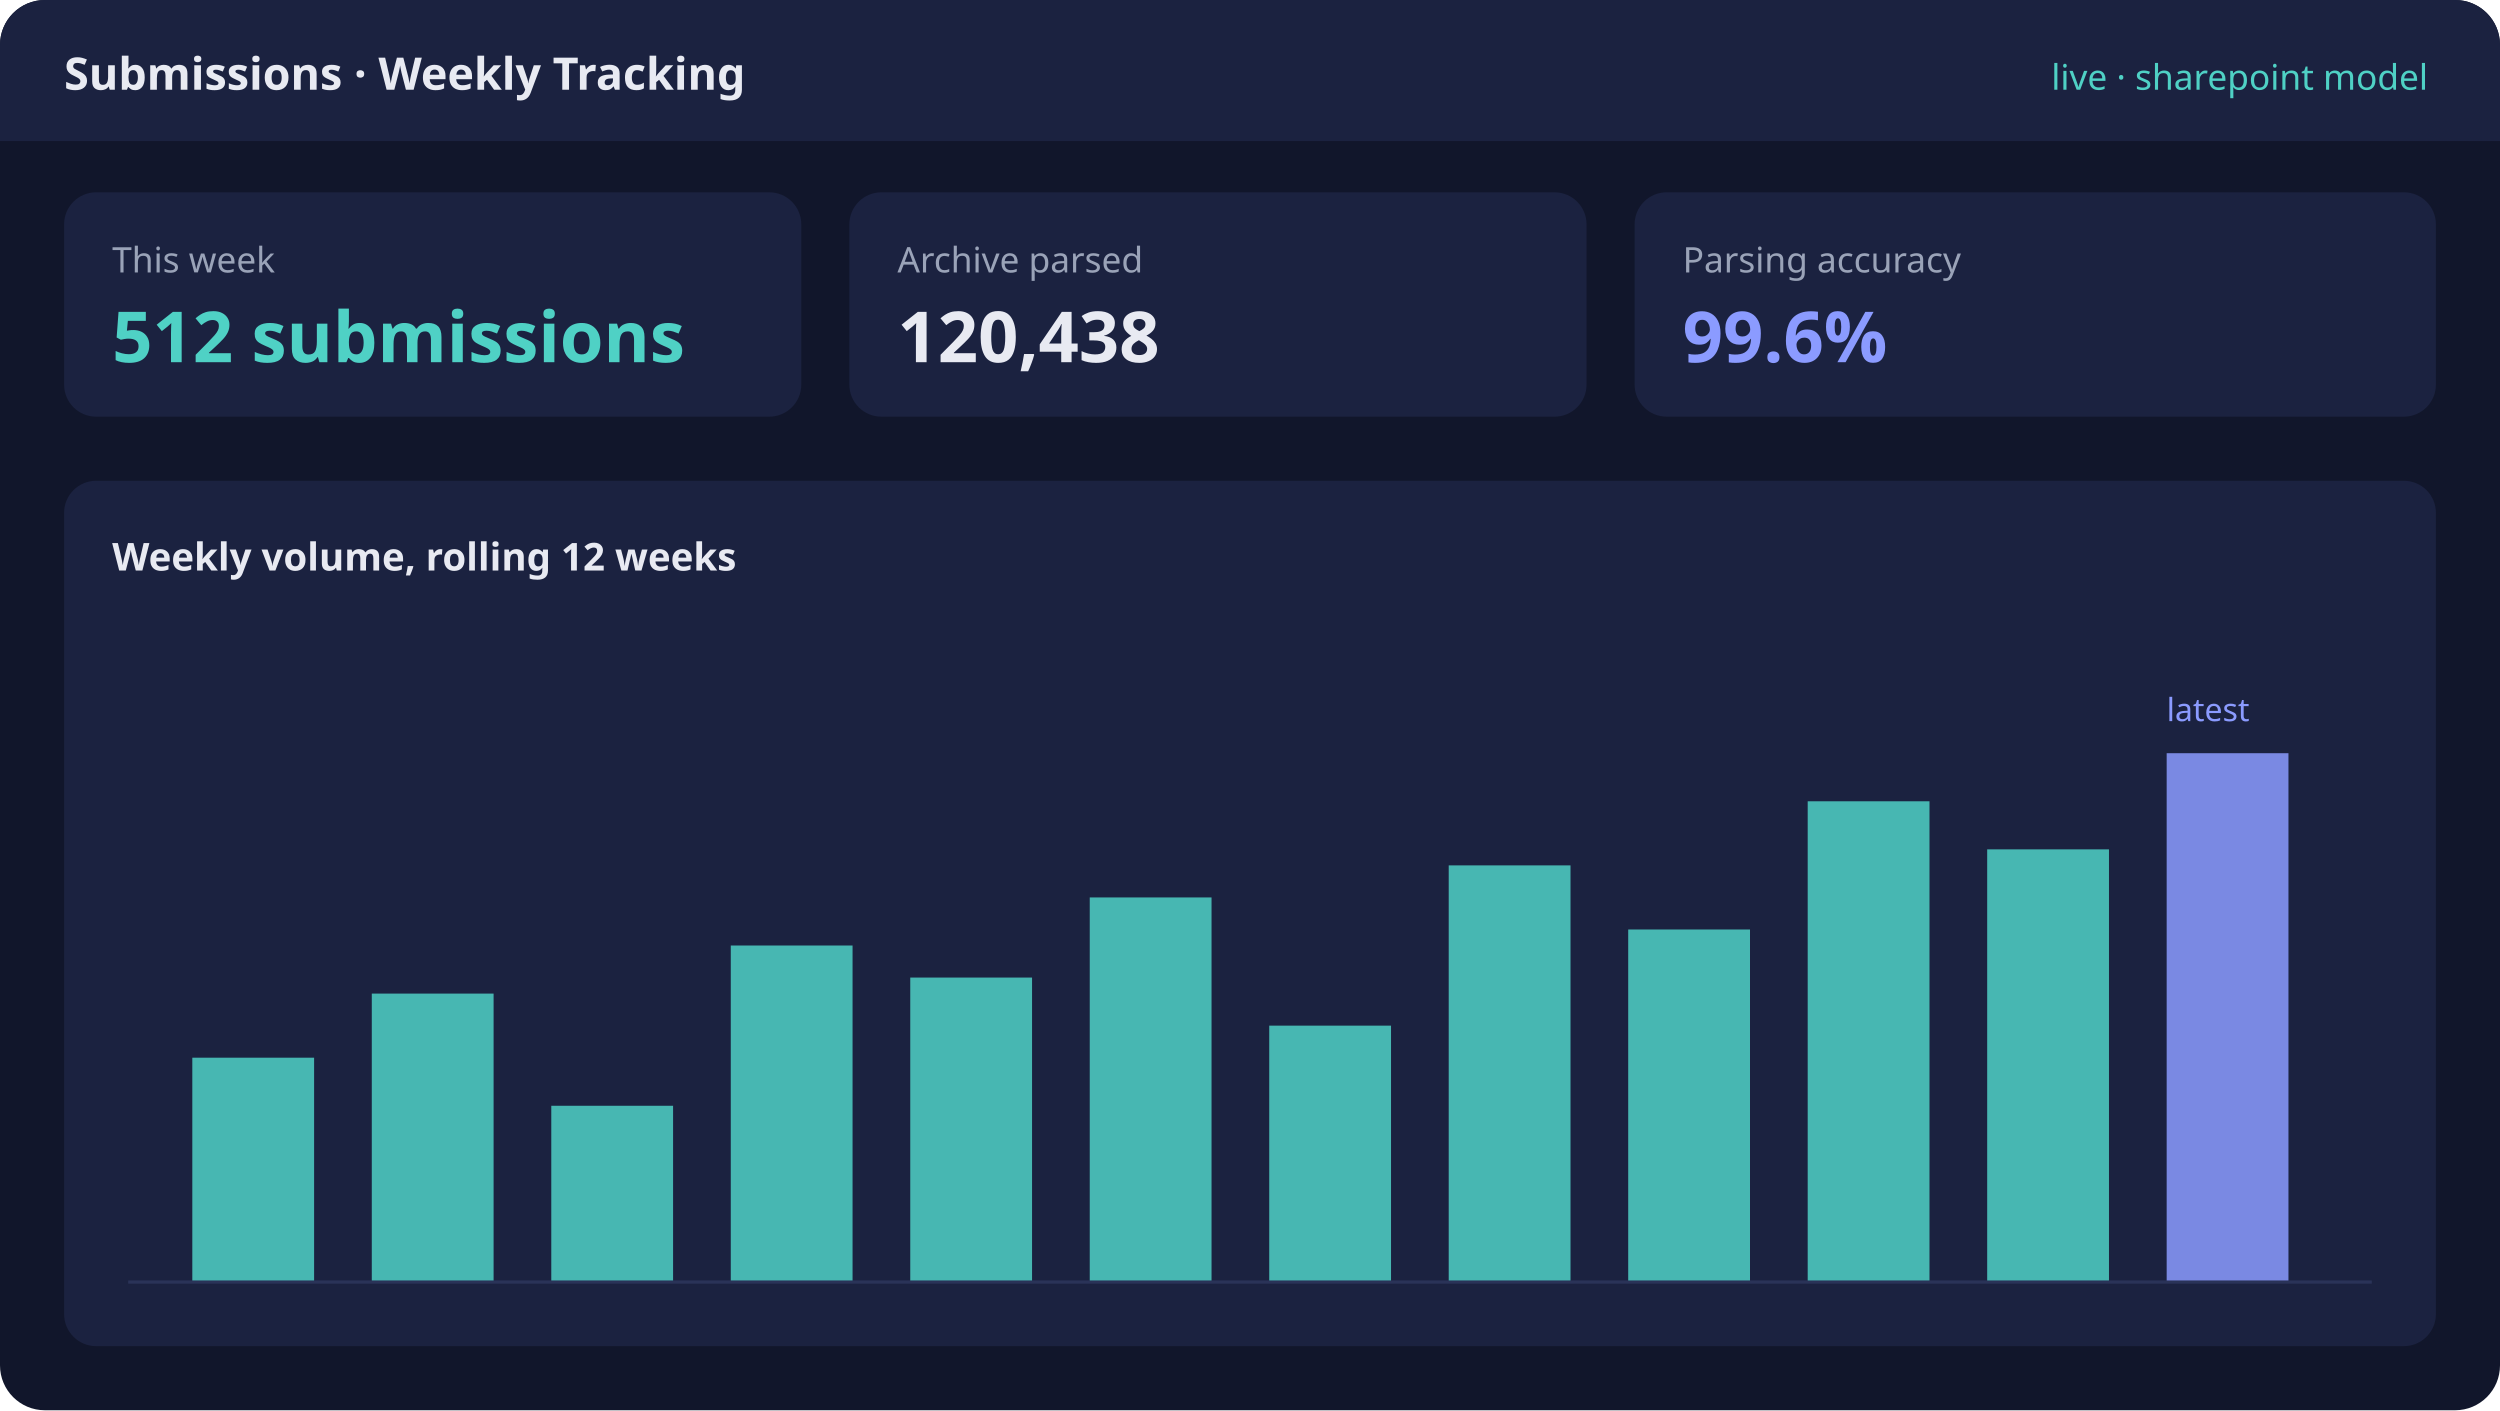
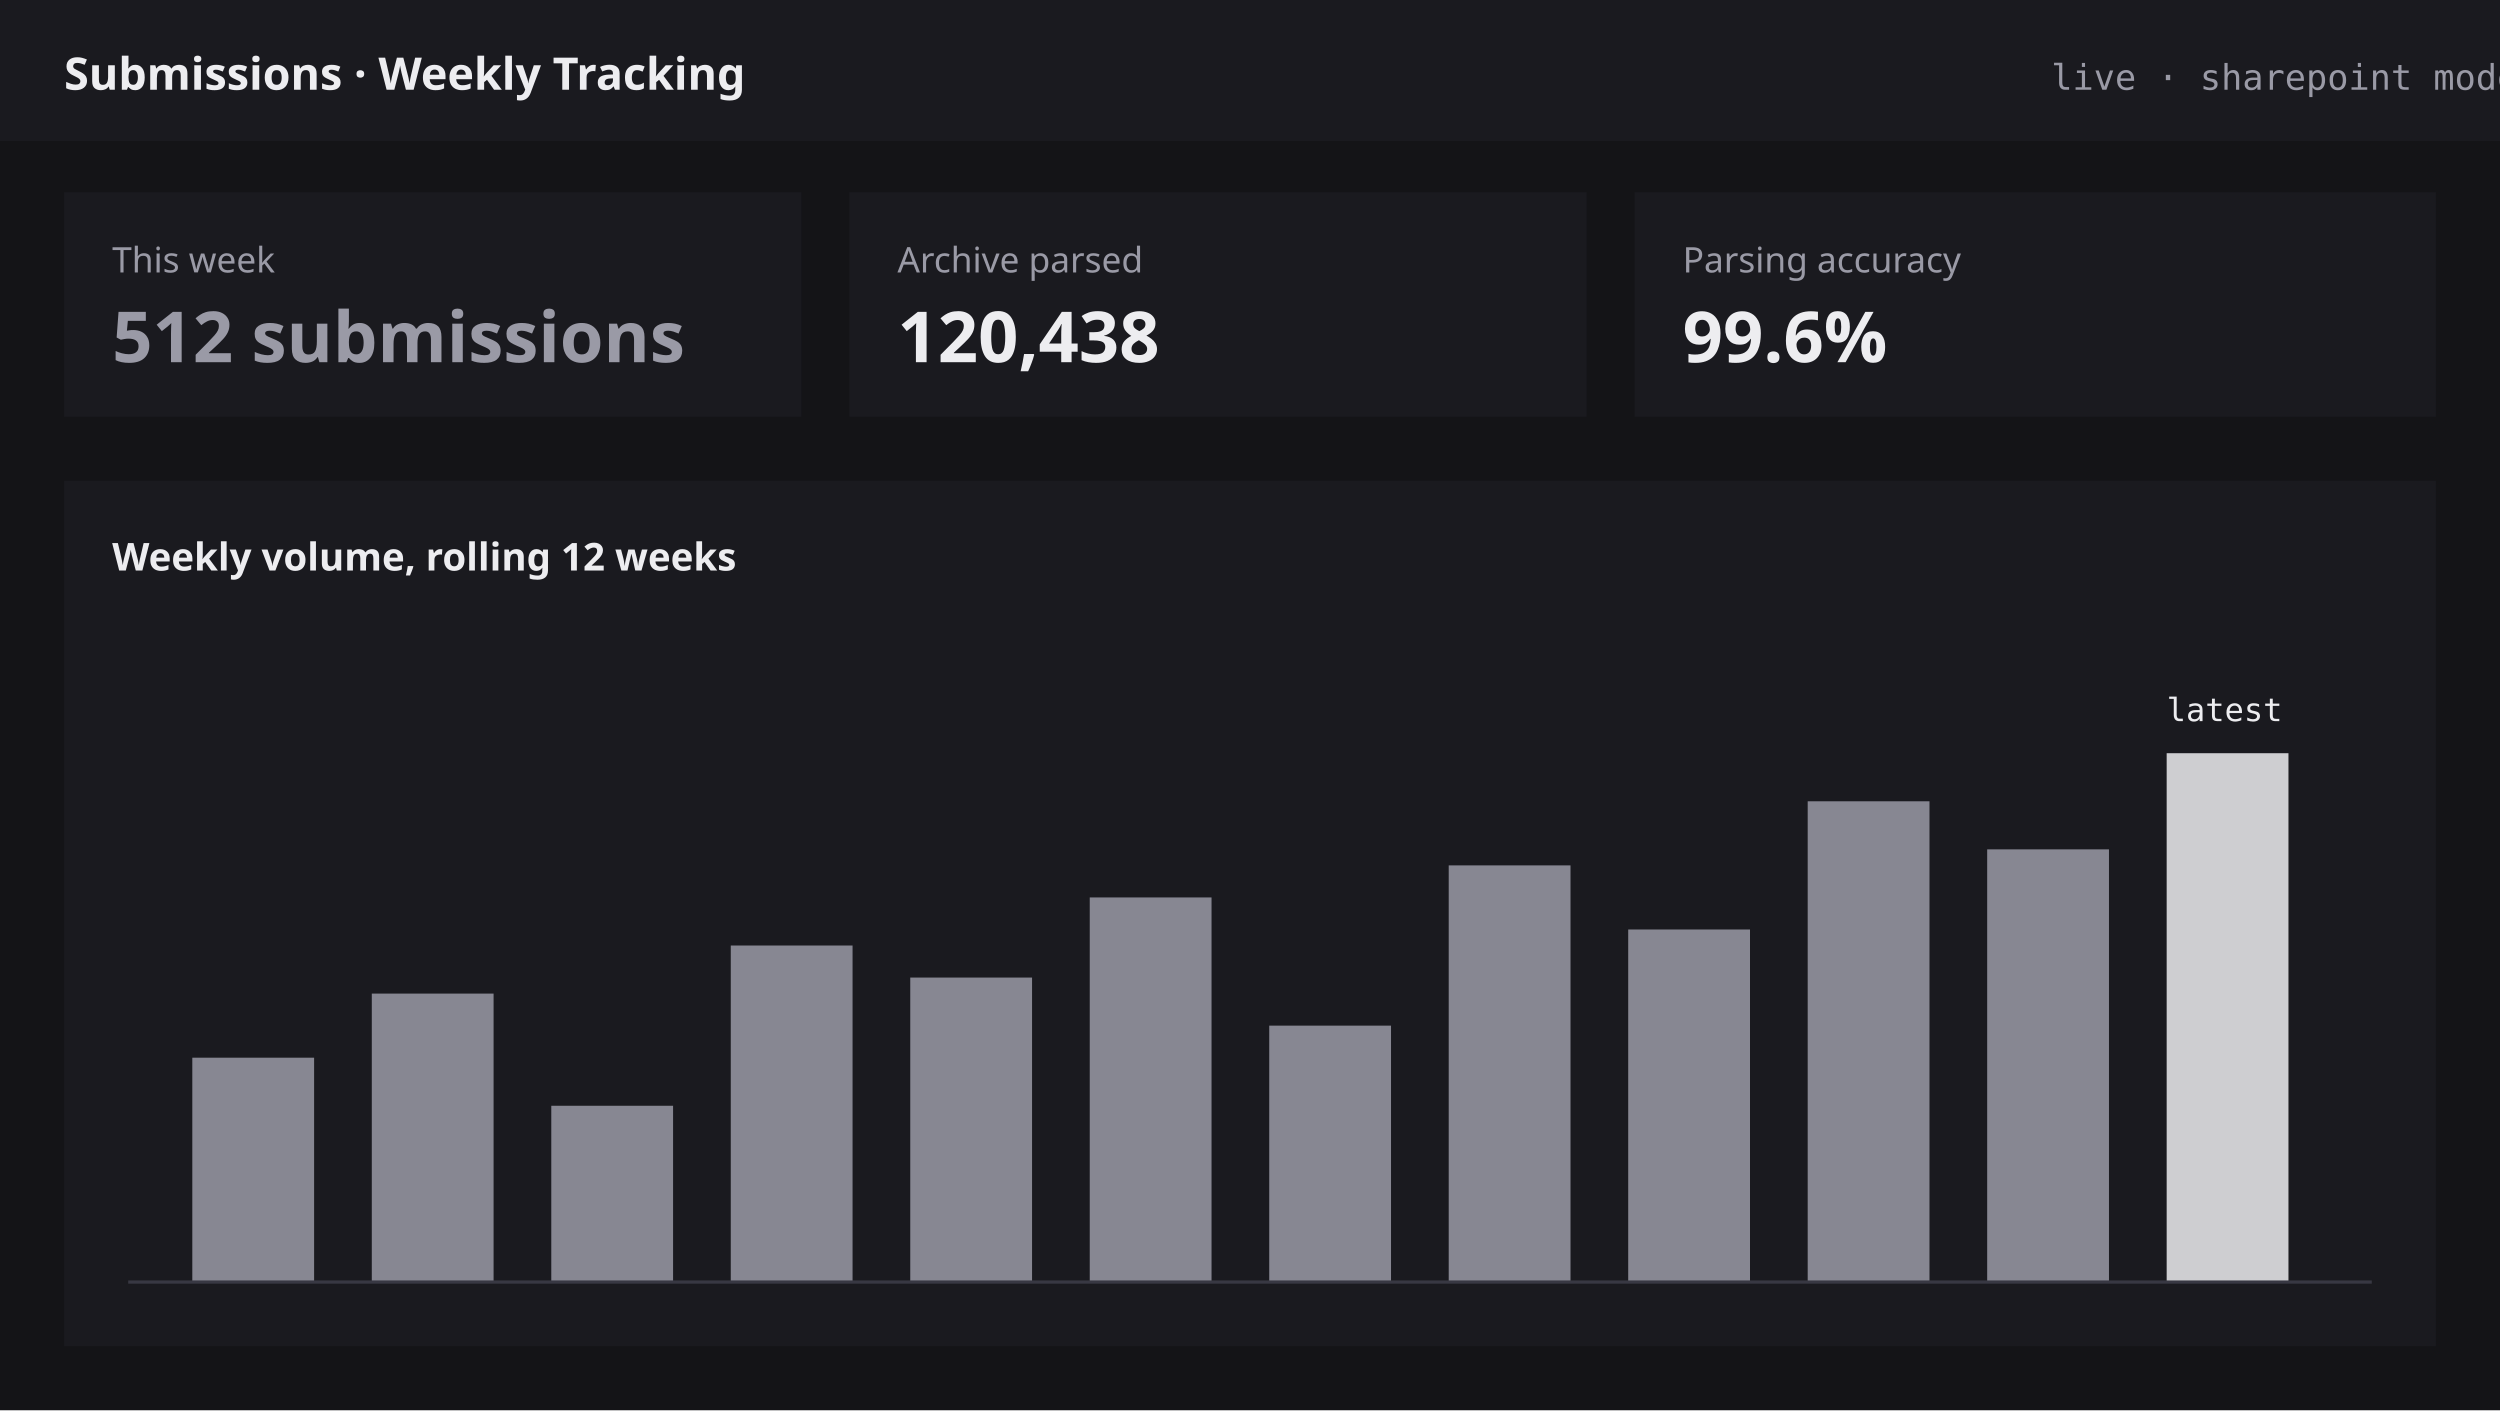
- <svg xmlns="http://www.w3.org/2000/svg" viewBox="0 0 780 440" font-family="DM Sans, sans-serif">
-   <rect width="780" height="440" rx="14" fill="#11162B" />
-   <rect width="780" height="44" rx="14" fill="#1B2240" />
-   <rect y="30" width="780" height="14" fill="#1B2240" />
-   <text x="20" y="28" fill="#E8EAF2" font-size="14" font-weight="700">Submissions · Weekly Tracking</text>
-   <text x="640" y="28" fill="#4FD1C5" font-size="11" font-family="JetBrains Mono">live · sharepoint model</text>
+ <svg xmlns="http://www.w3.org/2000/svg" viewBox="0 0 780 440" font-family="IBM Plex Sans, system-ui, sans-serif">
+   <rect width="780" height="440" rx="0" fill="#141417" />
+   <rect width="780" height="44" rx="0" fill="#1A1A1F" />
+   <rect y="30" width="780" height="14" fill="#1A1A1F" />
+   <text x="20" y="28" fill="#EDEDF0" font-size="14" font-weight="700">Submissions · Weekly Tracking</text>
+   <text x="640" y="28" fill="#9A9AA6" font-size="11" font-family="IBM Plex Mono, monospace">live · sharepoint model</text>
  <g font-size="11">
-     <rect x="20" y="60" width="230" height="70" rx="10" fill="#1B2240" />
-     <text x="35" y="85" fill="#9AA3B8">This week</text>
-     <text x="35" y="113" fill="#4FD1C5" font-size="22" font-weight="700">512 submissions</text>
-     <rect x="265" y="60" width="230" height="70" rx="10" fill="#1B2240" />
-     <text x="280" y="85" fill="#9AA3B8">Archive parsed</text>
-     <text x="280" y="113" fill="#E8EAF2" font-size="22" font-weight="700">120,438</text>
-     <rect x="510" y="60" width="250" height="70" rx="10" fill="#1B2240" />
-     <text x="525" y="85" fill="#9AA3B8">Parsing accuracy</text>
-     <text x="525" y="113" fill="#8B9BFF" font-size="22" font-weight="700">99.6%</text>
+     <rect x="20" y="60" width="230" height="70" rx="0" fill="#1A1A1F" />
+     <text x="35" y="85" fill="#9A9AA6">This week</text>
+     <text x="35" y="113" fill="#9A9AA6" font-size="22" font-weight="700">512 submissions</text>
+     <rect x="265" y="60" width="230" height="70" rx="0" fill="#1A1A1F" />
+     <text x="280" y="85" fill="#9A9AA6">Archive parsed</text>
+     <text x="280" y="113" fill="#EDEDF0" font-size="22" font-weight="700">120,438</text>
+     <rect x="510" y="60" width="250" height="70" rx="0" fill="#1A1A1F" />
+     <text x="525" y="85" fill="#9A9AA6">Parsing accuracy</text>
+     <text x="525" y="113" fill="#EDEDF0" font-size="22" font-weight="700">99.6%</text>
  </g>
-   <rect x="20" y="150" width="740" height="270" rx="10" fill="#1B2240" />
-   <text x="35" y="178" fill="#E8EAF2" font-size="12" font-weight="700">Weekly volume, rolling 12 weeks</text>
-   <g fill="#4FD1C5" opacity=".85">
+   <rect x="20" y="150" width="740" height="270" rx="0" fill="#1A1A1F" />
+   <text x="35" y="178" fill="#EDEDF0" font-size="12" font-weight="700">Weekly volume, rolling 12 weeks</text>
+   <g fill="#9A9AA6" opacity=".85">
    <rect x="60" y="330" width="38" height="70" />
    <rect x="116" y="310" width="38" height="90" />
    <rect x="172" y="345" width="38" height="55" />
    <rect x="228" y="295" width="38" height="105" />
    <rect x="284" y="305" width="38" height="95" />
    <rect x="340" y="280" width="38" height="120" />
    <rect x="396" y="320" width="38" height="80" />
    <rect x="452" y="270" width="38" height="130" />
    <rect x="508" y="290" width="38" height="110" />
    <rect x="564" y="250" width="38" height="150" />
    <rect x="620" y="265" width="38" height="135" />
-     <rect x="676" y="235" width="38" height="165" fill="#8B9BFF" />
+     <rect x="676" y="235" width="38" height="165" fill="#EDEDF0" />
  </g>
-   <line x1="40" y1="400" x2="740" y2="400" stroke="#2A3358" />
-   <text x="676" y="225" fill="#8B9BFF" font-size="10" font-family="JetBrains Mono">latest</text>
+   <line x1="40" y1="400" x2="740" y2="400" stroke="#383843" />
+   <text x="676" y="225" fill="#EDEDF0" font-size="10" font-family="IBM Plex Mono, monospace">latest</text>
</svg>
